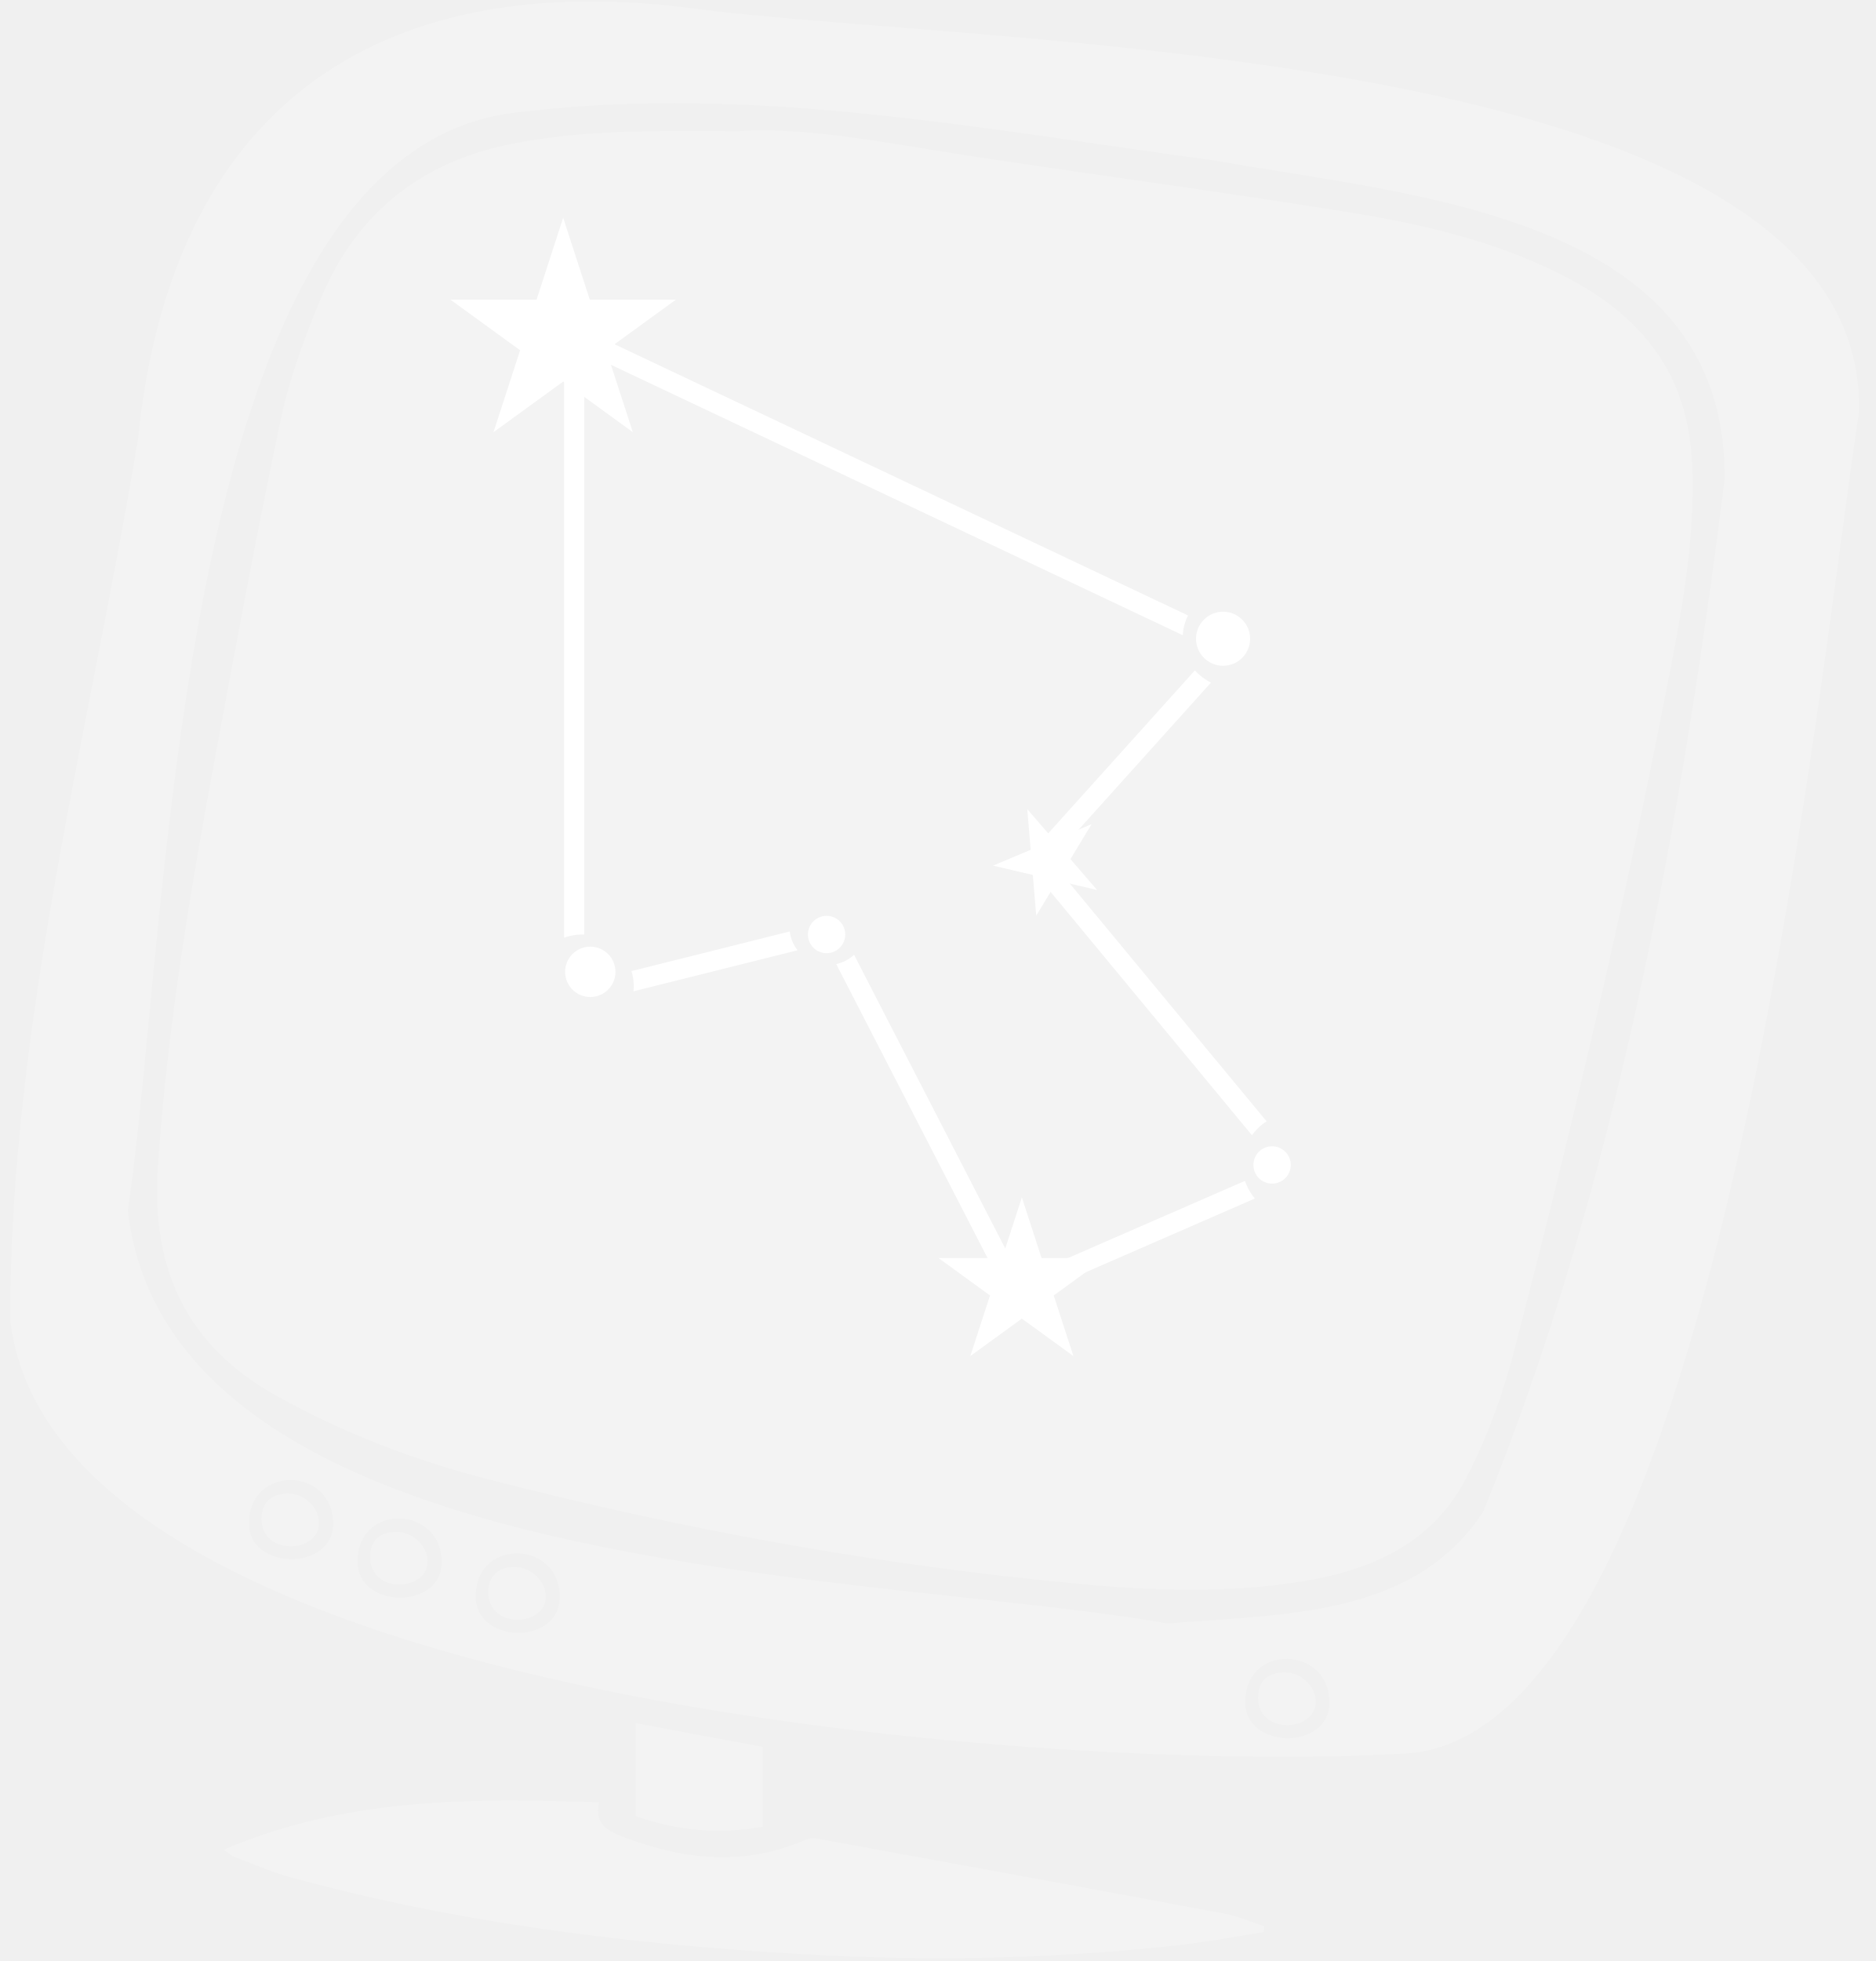
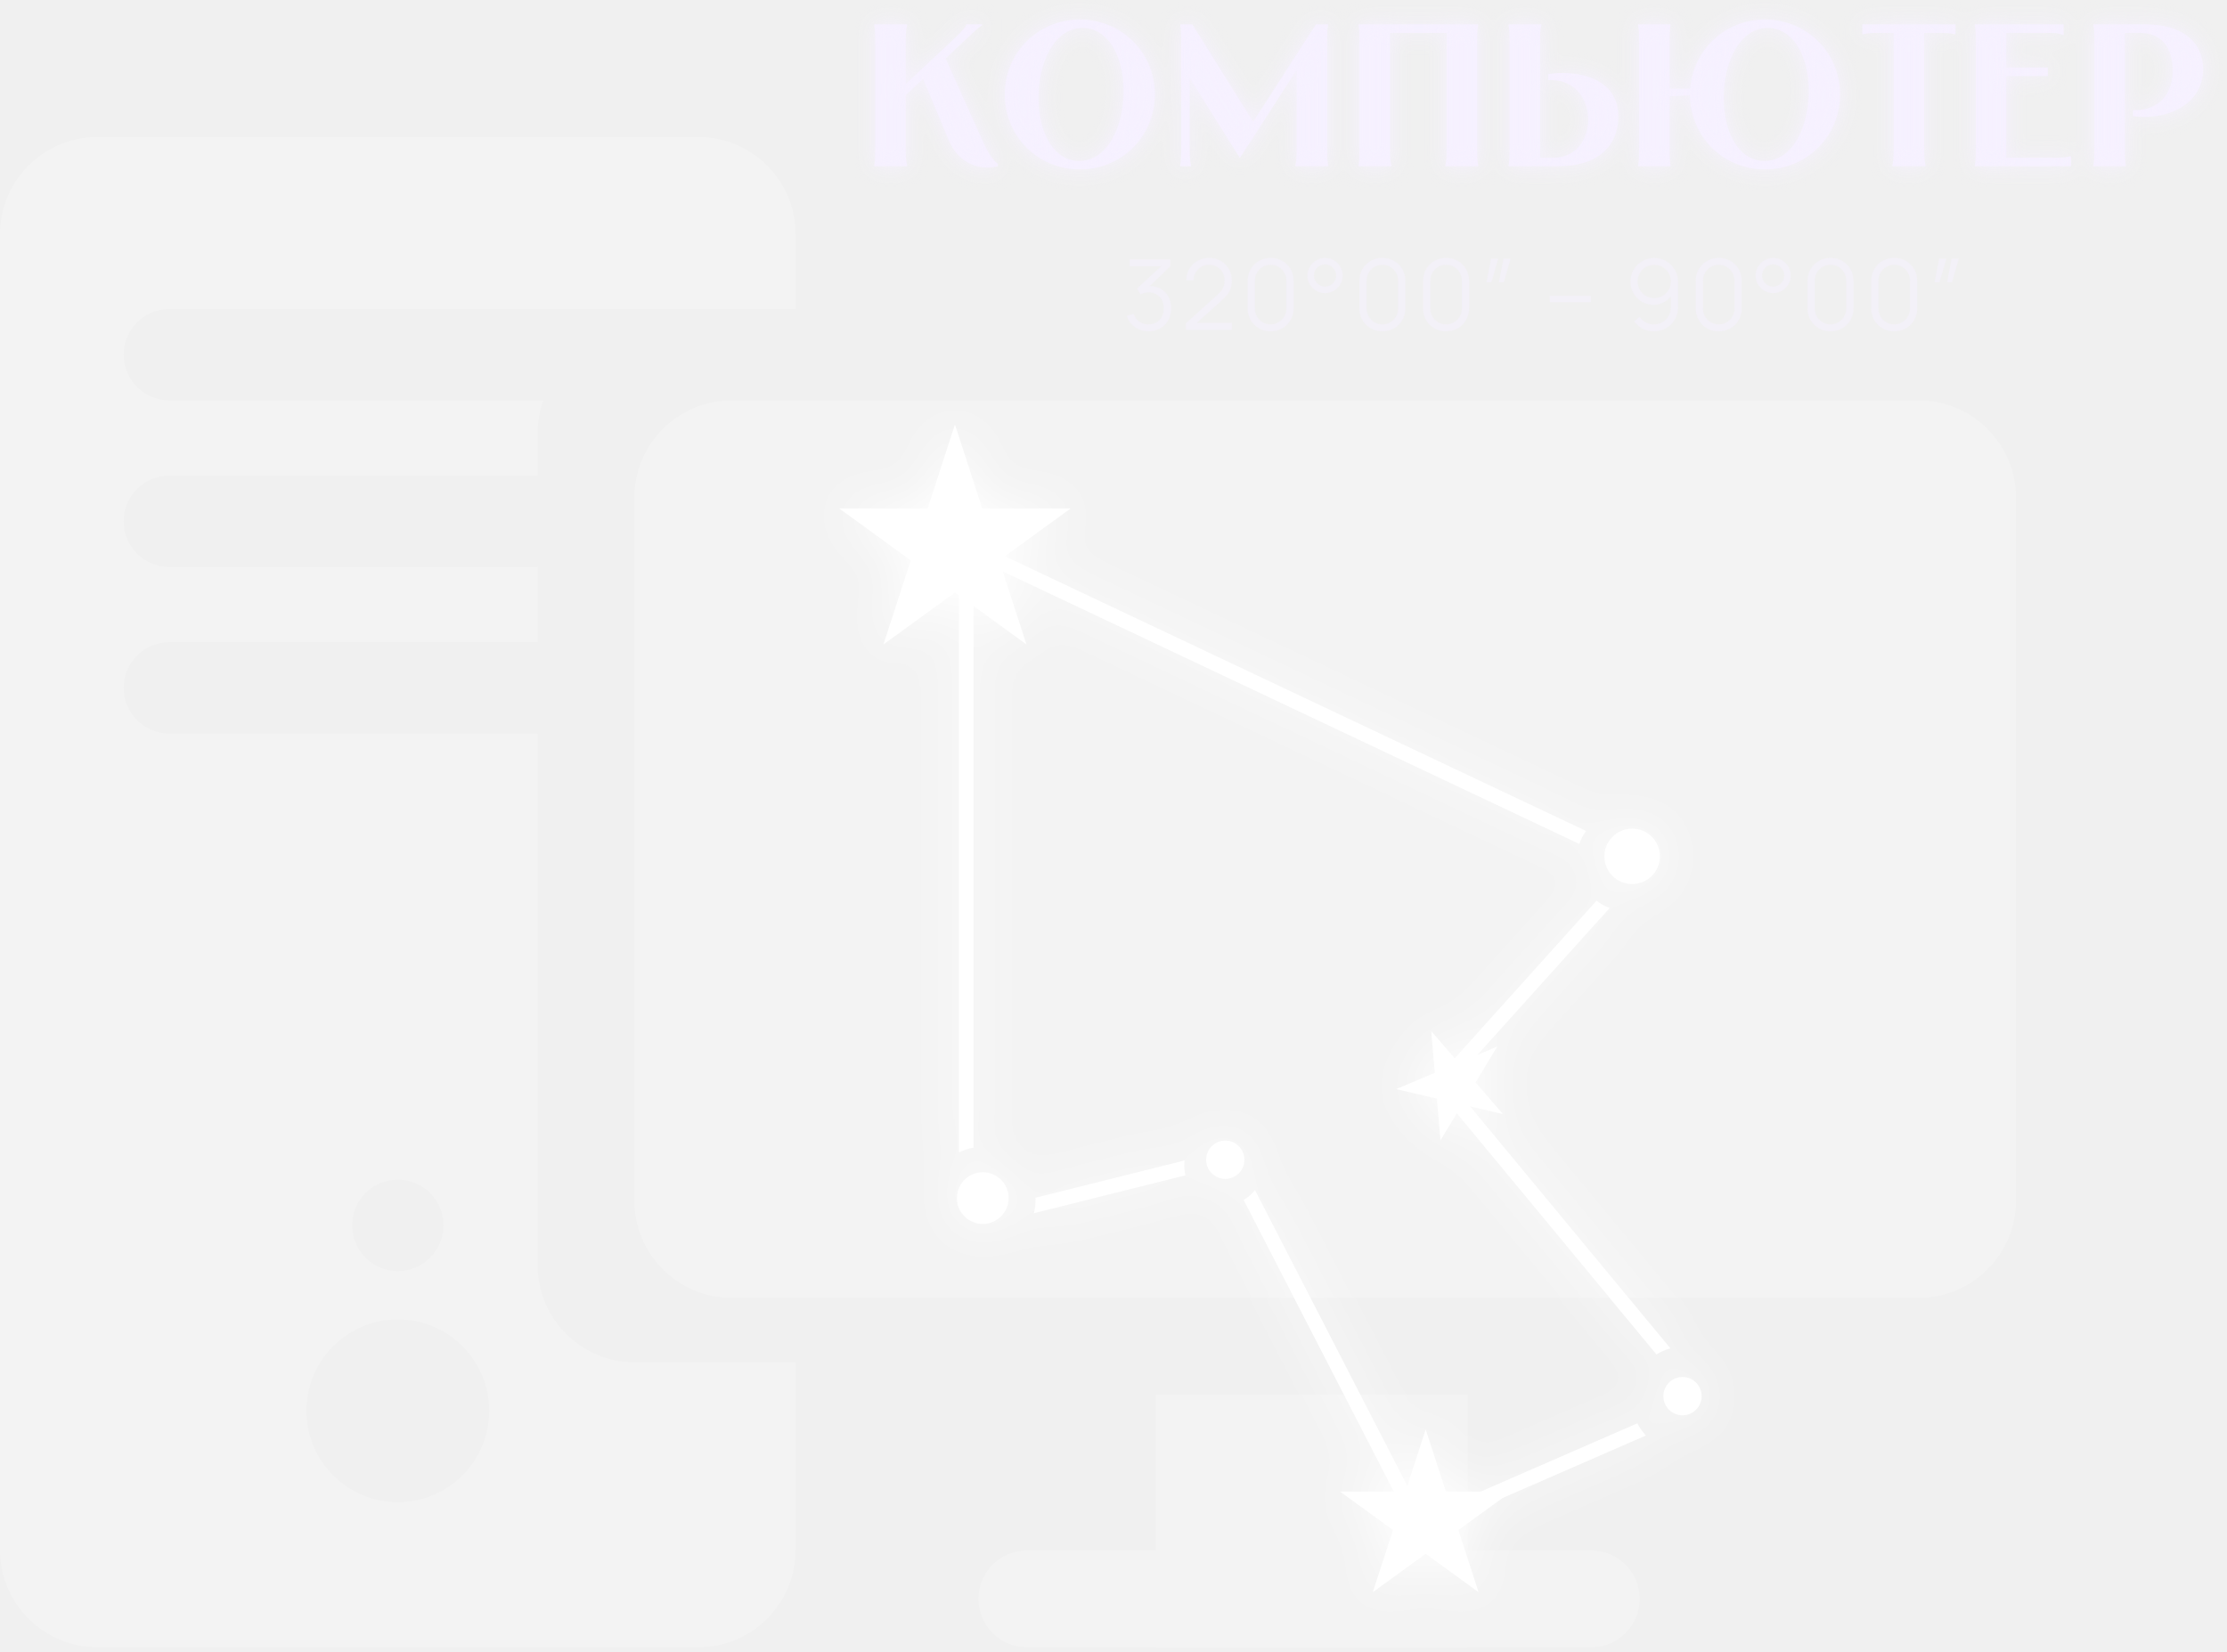
- <svg xmlns="http://www.w3.org/2000/svg" width="110" height="115" viewBox="0 0 110 115" fill="none">
+ <svg xmlns="http://www.w3.org/2000/svg" width="457" height="339" viewBox="0 0 457 339" fill="none">
  <g opacity="0.2">
-     <path d="M40.304 0.447C56.728 2.751 109.56 2.264 109.035 24.175C106.563 40.206 100.589 102.664 82.029 102.851C63.47 103.975 3.297 100.211 0.601 77.438C0.582 60.002 5.245 42.903 8.092 25.767C10.04 6.384 22.025 -1.8 40.304 0.447ZM68.489 95.21C75.119 94.63 82.928 94.929 87.011 88.618C94.727 69.647 98.623 48.428 101.151 28.108C101.301 12.564 82.816 11.497 71.28 9.418C57.871 7.62 44.237 4.923 30.715 6.552C10.04 8.257 10.021 54.458 7.493 70.976C10.002 92.757 51.484 92.158 68.489 95.21ZM19.535 89.311C19.497 86.015 14.665 85.921 14.609 89.255C14.478 92.12 19.628 92.176 19.535 89.311ZM25.902 91.596C25.902 88.318 21.052 88.131 20.977 91.465C20.846 94.386 25.939 94.442 25.902 91.596ZM32.831 93.618C32.813 90.379 28.056 90.191 27.906 93.45C27.7 96.428 32.869 96.559 32.831 93.618ZM77.966 99.836C77.984 96.559 73.153 96.353 73.04 99.686C72.872 102.608 78.003 102.701 77.966 99.836Z" fill="white" />
-     <path d="M74.127 113.301C72.516 113.563 70.906 113.863 69.295 114.05C61.86 114.893 54.406 115.024 46.953 114.593C36.877 114.013 26.895 112.777 17.138 110.117C15.976 109.799 14.853 109.312 13.71 108.881C13.542 108.825 13.43 108.675 13.13 108.469C20.265 105.417 27.625 105.436 35.135 105.698C34.817 107.027 35.753 107.421 36.69 107.777C40.192 109.087 43.712 109.443 47.252 107.889C47.439 107.814 47.683 107.777 47.87 107.814C55.867 109.275 63.883 110.736 71.879 112.234C72.647 112.384 73.396 112.721 74.145 112.964C74.127 113.077 74.127 113.189 74.127 113.301Z" fill="white" />
-     <path d="M37.288 101.054C39.816 101.522 42.251 101.99 44.742 102.44C44.742 103.994 44.742 105.492 44.742 107.122C42.195 107.59 39.723 107.365 37.288 106.504C37.288 104.706 37.288 102.945 37.288 101.054Z" fill="white" />
-     <path d="M43.319 7.695C47.383 7.414 52.271 8.444 57.215 9.193C64.369 10.279 71.542 11.234 78.677 12.377C82.797 13.032 86.899 13.912 90.719 15.692C93.472 16.965 95.944 18.613 97.574 21.291C98.791 23.295 99.222 25.505 99.278 27.827C99.371 32.135 98.547 36.33 97.723 40.525C95.176 53.578 92.124 66.5 88.772 79.348C88.116 81.857 87.198 84.367 86 86.67C84.071 90.416 80.587 92.026 76.598 92.701C72.179 93.45 67.759 93.3 63.339 92.888C51.578 91.802 39.985 89.686 28.543 86.727C24.254 85.622 20.115 84.03 16.22 81.857C10.938 78.936 8.878 74.404 9.253 68.542C9.796 60.376 11.144 52.305 12.643 44.27C13.86 37.716 15.077 31.142 16.463 24.625C16.987 22.153 17.886 19.699 18.879 17.358C20.995 12.414 24.778 9.455 30.078 8.425C34.18 7.62 38.262 7.657 43.319 7.695Z" fill="white" />
-     <path d="M17.062 90.678C16.051 90.678 15.358 90.06 15.339 89.124C15.321 88.131 15.882 87.588 16.913 87.588C17.849 87.588 18.692 88.393 18.71 89.273C18.748 90.06 18.036 90.678 17.062 90.678Z" fill="white" />
-     <path d="M23.448 92.925C22.437 92.944 21.744 92.307 21.706 91.371C21.688 90.378 22.231 89.835 23.261 89.835C24.179 89.835 25.04 90.621 25.078 91.502C25.115 92.307 24.422 92.906 23.448 92.925Z" fill="white" />
-     <path d="M30.359 94.985C29.347 94.985 28.654 94.348 28.636 93.412C28.636 92.419 29.216 91.876 30.228 91.895C31.145 91.914 32.007 92.719 32.007 93.599C32.044 94.386 31.333 94.985 30.359 94.985Z" fill="white" />
-     <path d="M75.513 101.165C74.501 101.165 73.79 100.547 73.79 99.611C73.771 98.618 74.314 98.075 75.363 98.075C76.299 98.075 77.142 98.862 77.179 99.761C77.198 100.547 76.486 101.165 75.513 101.165Z" fill="white" />
+     <rect x="130.178" y="82.178" width="283.523" height="184.235" rx="20" fill="white" />
+     <path d="M143.274 28.121C154.32 28.121 163.274 37.076 163.274 48.121V63.424H34.751C29.572 63.424 25.374 67.622 25.374 72.801C25.374 77.98 29.572 82.178 34.751 82.178H111.493C110.734 84.29 110.32 86.566 110.32 88.94V97.623H34.751C29.572 97.623 25.374 101.821 25.374 107C25.374 112.179 29.572 116.377 34.751 116.377H110.32V131.822H34.751C29.572 131.822 25.374 136.021 25.374 141.199C25.374 146.378 29.572 150.576 34.751 150.576H110.32V259.651C110.32 270.697 119.275 279.651 130.32 279.651H163.274V318.121C163.274 329.167 154.32 338.121 143.274 338.121H20C8.954 338.121 0 329.167 0 318.121V48.121C0 37.075 8.954 28.121 20 28.121H143.274ZM81.637 270.826C71.279 270.826 62.883 279.223 62.883 289.58C62.883 299.938 71.279 308.335 81.637 308.335C91.995 308.335 100.392 299.938 100.392 289.58C100.392 279.222 91.995 270.826 81.637 270.826ZM81.637 242.143C76.458 242.143 72.26 246.341 72.26 251.52C72.26 256.698 76.458 260.896 81.637 260.897C86.816 260.897 91.015 256.699 91.015 251.52C91.015 246.341 86.816 242.143 81.637 242.143Z" fill="white" />
+     <rect x="237.189" y="286.271" width="63.986" height="51.85" fill="white" />
+     <rect x="200.783" y="318.264" width="135.694" height="19.858" rx="9.929" fill="white" />
  </g>
-   <path fill-rule="evenodd" clip-rule="evenodd" d="M33.087 18.789L33.929 19.187L69.681 36.092C69.503 36.443 69.394 36.836 69.373 37.251L34.267 20.652V54.805C34.226 54.803 34.184 54.803 34.143 54.803C33.771 54.803 33.416 54.87 33.087 54.992V19.721V18.789ZM70.085 39.311L60.414 50.056L60.074 50.434L60.399 50.827L73.431 66.575C73.661 66.25 73.953 65.973 74.289 65.76L61.632 50.467L71.029 40.026C70.667 39.854 70.346 39.61 70.085 39.311ZM73.023 69.25L59.87 74.984L50.092 55.991C49.803 56.258 49.445 56.451 49.047 56.539L59.074 76.015L59.327 76.507L59.834 76.286L73.602 70.285C73.346 69.985 73.147 69.634 73.023 69.25ZM37.039 56.946L46.317 54.626C46.37 55.038 46.535 55.416 46.779 55.727L37.155 58.133C37.165 58.033 37.17 57.932 37.17 57.83C37.17 57.522 37.124 57.225 37.039 56.946Z" fill="white" />
-   <circle cx="71.736" cy="37.458" r="1.586" fill="white" />
-   <circle cx="48.481" cy="54.803" r="1.095" fill="white" />
-   <circle cx="74.611" cy="68.317" r="1.095" fill="white" />
-   <circle cx="34.622" cy="56.992" r="1.477" fill="white" />
-   <path d="M33.031 12.769L34.592 17.573L39.643 17.573L35.557 20.541L37.118 25.345L33.031 22.376L28.945 25.345L30.506 20.541L26.419 17.573L31.471 17.573L33.031 12.769Z" fill="white" />
-   <path d="M60.251 47.449L61.817 49.261L64.024 48.332L62.784 50.381L64.349 52.193L62.018 51.647L60.779 53.696L60.577 51.31L58.246 50.764L60.453 49.835L60.251 47.449Z" fill="white" />
-   <path d="M59.935 70.22L61.09 73.774L64.827 73.774L61.804 75.971L62.959 79.525L59.935 77.329L56.911 79.525L58.066 75.971L55.043 73.774L58.78 73.774L59.935 70.22Z" fill="white" />
+   <g filter="url(#filter0_f_31_104)">
+     <path d="M292.047 311.311L339.769 290.509C340.136 291.459 340.632 292.344 341.236 293.143L291.957 314.625L290.668 315.186L290.024 313.936L254.081 244.124C255.058 243.826 255.955 243.347 256.737 242.729L292.047 311.311ZM329.431 182.88C330.136 183.596 330.943 184.211 331.83 184.7L297.842 222.465L343.591 277.746C342.772 278.332 342.037 279.028 341.409 279.814L294.705 223.381L293.88 222.383L294.746 221.421L329.431 182.88ZM243.771 238.029C243.983 239.045 244.385 239.991 244.939 240.829L210.812 249.361C210.817 249.215 210.823 249.068 210.823 248.92C210.823 248.032 210.714 247.169 210.513 246.342L243.771 238.029ZM198.923 110.728L327.298 171.427C326.898 172.347 326.628 173.336 326.509 174.372L199.781 114.453V238.055C198.739 238.071 197.733 238.233 196.781 238.523V109.716L198.923 110.728Z" fill="white" />
+     <circle cx="334.939" cy="175.772" r="5.693" fill="white" />
+     <circle cx="251.44" cy="238.052" r="3.931" fill="white" />
+     <circle cx="345.264" cy="286.578" r="3.931" fill="white" />
+     <circle cx="201.675" cy="245.914" r="5.305" fill="white" />
+     <path d="M195.963 87.121L201.568 104.37H219.704L205.032 115.031L210.636 132.28L195.963 121.619L181.29 132.28L186.895 115.031L172.222 104.37H190.359L195.963 87.121Z" fill="white" />
+     <path d="M293.701 211.648L299.321 218.154L307.246 214.819L302.795 222.175L308.415 228.68L300.044 226.721L295.594 234.076L294.871 225.509L286.5 223.55L294.424 220.215L293.701 211.648Z" fill="white" />
+     <path d="M292.564 293.408L296.711 306.171H310.13L299.274 314.058L303.42 326.821L292.564 318.933L281.707 326.821L285.854 314.058L274.998 306.171H288.417L292.564 293.408Z" fill="white" />
+   </g>
+   <path d="M292.047 311.311L335.999 292.153C336.467 293.071 337.06 293.914 337.758 294.659L291.957 314.625L290.668 315.186L290.024 313.936L255.202 246.301C256.103 245.778 256.893 245.088 257.531 244.271L292.047 311.311ZM327.618 184.895C328.431 185.517 329.337 186.022 330.314 186.384L297.842 222.465L342.775 276.76C341.756 277.043 340.798 277.469 339.923 278.018L294.705 223.381L293.88 222.383L294.746 221.421L327.618 184.895ZM243.099 238.197C243.051 238.552 243.025 238.914 243.025 239.283C243.025 239.96 243.108 240.618 243.265 241.248L212.156 249.025C212.385 248.147 212.509 247.226 212.509 246.276C212.509 246.132 212.503 245.989 212.497 245.846L243.099 238.197ZM198.923 110.728L325.468 170.562C324.887 171.372 324.421 172.268 324.09 173.228L199.781 114.453V235.568C198.721 235.751 197.713 236.087 196.781 236.553V109.716L198.923 110.728Z" fill="white" />
+   <circle cx="334.939" cy="175.772" r="5.693" fill="white" />
+   <circle cx="251.44" cy="238.052" r="3.931" fill="white" />
+   <circle cx="345.264" cy="286.578" r="3.931" fill="white" />
+   <circle cx="201.675" cy="245.914" r="5.305" fill="white" />
+   <path d="M195.963 87.121L201.568 104.37H219.704L205.032 115.031L210.636 132.28L195.963 121.619L181.29 132.28L186.895 115.031L172.222 104.37H190.359L195.963 87.121Z" fill="white" />
+   <path d="M293.701 211.648L299.321 218.154L307.246 214.819L302.795 222.175L308.415 228.68L300.044 226.721L295.594 234.076L294.871 225.509L286.5 223.55L294.424 220.215L293.701 211.648Z" fill="white" />
+   <path d="M292.564 293.408L296.711 306.171H310.13L299.274 314.058L303.42 326.821L292.564 318.933L281.707 326.821L285.854 314.058L274.998 306.171H288.417L292.564 293.408Z" fill="white" />
+   <path d="M179.408 4.999L186.148 4.999L186.148 5.165C185.898 6.247 185.857 6.746 185.857 9.367L185.857 17.272L194.302 9.367C196.84 6.996 198.255 5.539 198.255 5.165L198.255 4.999L201.542 4.999L201.542 5.165C200.418 5.955 199.378 6.996 196.84 9.367L194.053 12.03L201.625 28.879C202.998 31.958 203.871 32.873 204.745 33.622L204.745 34.121C201.125 35.12 196.674 33.497 194.76 28.921L189.435 16.19L185.857 19.518L185.857 29.753C185.857 32.374 185.898 32.873 186.148 33.955L186.148 34.121L179.408 34.121L179.408 33.955C179.575 32.873 179.616 32.374 179.616 29.753L179.616 9.367C179.616 6.746 179.575 6.247 179.408 5.165L179.408 4.999ZM221.591 34.787C213.02 34.787 206.197 27.964 206.197 19.393C206.197 10.823 213.02 4 221.591 4C230.161 4 236.984 10.823 236.984 19.393C236.984 27.964 230.161 34.787 221.591 34.787ZM213.104 20.018C213.104 27.714 216.515 33.04 221.424 33.04C227.457 33.04 230.577 25.717 230.577 18.686C230.577 11.114 227.124 5.747 222.173 5.747C216.224 5.747 213.104 13.028 213.104 20.018ZM242.177 4.999L244.673 4.999L257.154 25.01L270.051 4.999L272.547 4.999C272.381 6.08 272.339 6.579 272.339 8.784L272.339 29.753C272.339 32.374 272.381 32.873 272.547 33.955L272.547 34.121L265.808 34.121L265.808 33.955C266.057 32.873 266.099 32.374 266.099 29.753L266.099 14.359L254.45 32.374L254.408 32.374L244.132 15.982L244.132 29.753C244.132 32.374 244.174 32.873 244.423 33.955L244.423 34.121L242.177 34.121L242.177 33.955C242.343 32.873 242.385 32.374 242.385 29.753L242.385 8.784C242.385 6.579 242.343 6.08 242.177 4.999ZM278.782 4.999L303.328 4.999L303.328 5.165C303.161 6.247 303.12 6.746 303.12 9.367L303.12 29.753C303.12 32.374 303.161 32.873 303.328 33.955L303.328 34.121L296.588 34.121L296.588 33.955C296.838 32.873 296.879 32.374 296.879 29.753L296.879 6.746L285.23 6.746L285.23 29.753C285.23 32.374 285.272 32.873 285.521 33.955L285.521 34.121L278.782 34.121L278.782 33.955C278.948 32.873 278.99 32.374 278.99 29.753L278.99 9.367C278.99 6.746 278.948 6.247 278.782 5.165L278.782 4.999ZM309.577 4.999L316.316 4.999L316.316 5.165C316.067 6.247 316.025 6.746 316.025 9.367L316.025 32.374L318.771 32.374C323.556 32.374 325.927 28.463 325.927 24.552C325.927 20.517 323.389 16.44 318.272 16.44L317.689 16.44L317.689 15.191C318.688 15.067 319.645 14.983 320.643 14.983C326.593 14.983 332.084 17.521 332.084 23.845C332.084 30.294 327.55 34.121 319.853 34.121L309.577 34.121L309.577 33.955C309.743 32.873 309.785 32.374 309.785 29.753L309.785 9.367C309.785 6.746 309.743 6.247 309.577 5.165L309.577 4.999ZM362.198 34.787C353.669 34.787 346.888 28.047 346.805 19.56L342.603 19.768L342.603 29.753C342.603 32.374 342.644 32.873 342.811 33.955L342.811 34.121L336.154 34.121L336.154 33.955C336.32 32.873 336.362 32.374 336.362 29.753L336.362 9.367C336.362 6.746 336.32 6.247 336.154 5.165L336.154 4.999L342.811 4.999L342.811 5.165C342.644 6.247 342.603 6.746 342.603 9.367L342.603 18.187L346.846 18.187C347.47 10.199 354.044 4 362.198 4C370.769 4 377.592 10.823 377.592 19.393C377.592 27.964 370.769 34.787 362.198 34.787ZM353.711 20.017C353.711 27.714 357.122 33.04 362.032 33.04C368.064 33.04 371.185 25.717 371.185 18.686C371.185 11.114 367.731 5.747 362.781 5.747C356.831 5.747 353.711 13.028 353.711 20.017ZM382.163 4.998L401.3 4.998L401.3 7.037L401.134 7.037C400.052 6.787 399.553 6.746 397.348 6.746L394.852 6.746L394.852 29.753C394.852 32.291 394.893 32.748 395.101 33.747L395.143 33.955L395.143 34.121L388.32 34.121L388.32 33.955L388.362 33.747C388.57 32.748 388.611 32.291 388.611 29.753L388.611 6.746L386.115 6.746C383.91 6.746 383.411 6.787 382.329 7.037L382.163 7.037L382.163 4.998ZM405.253 4.998L423.475 4.998L423.475 7.162L423.309 7.162C422.227 6.746 421.603 6.746 419.523 6.746L411.701 6.746L411.701 13.86L420.23 13.86L420.23 15.607L411.701 15.607L411.701 32.374L421.062 32.374C423.267 32.374 423.766 32.332 424.848 32.083L425.015 32.083L425.015 34.121L405.253 34.121L405.253 33.955C405.419 32.873 405.461 32.374 405.461 29.753L405.461 9.367C405.461 6.746 405.419 6.247 405.253 5.165L405.253 4.998ZM440.363 4.998C447.561 4.998 452.096 8.452 452.096 14.193C452.096 20.683 446.188 24.012 439.989 24.012C439.24 24.012 438.449 23.928 437.701 23.845L437.701 22.597L438.241 22.597C442.693 22.597 445.855 19.643 445.855 14.526C445.855 9.533 443.442 6.746 438.99 6.746L436.036 6.746L436.036 29.753C436.036 32.374 436.078 32.873 436.244 33.955L436.244 34.121L429.588 34.121L429.588 33.955C429.754 32.873 429.796 32.374 429.796 29.753L429.796 9.367C429.796 6.746 429.754 6.247 429.588 5.165L429.588 4.998L440.363 4.998Z" fill="#F6F1FF" />
+   <g filter="url(#filter1_f_31_104)">
+     <path d="M179.408 4.999L186.148 4.999L186.148 5.165C185.898 6.247 185.857 6.746 185.857 9.367L185.857 17.272L194.302 9.367C196.84 6.996 198.255 5.539 198.255 5.165L198.255 4.999L201.542 4.999L201.542 5.165C200.418 5.955 199.378 6.996 196.84 9.367L194.053 12.03L201.625 28.879C202.998 31.958 203.871 32.873 204.745 33.622L204.745 34.121C201.125 35.12 196.674 33.497 194.76 28.921L189.435 16.19L185.857 19.518L185.857 29.753C185.857 32.374 185.898 32.873 186.148 33.955L186.148 34.121L179.408 34.121L179.408 33.955C179.575 32.873 179.616 32.374 179.616 29.753L179.616 9.367C179.616 6.746 179.575 6.247 179.408 5.165L179.408 4.999ZM221.591 34.787C213.02 34.787 206.197 27.964 206.197 19.393C206.197 10.823 213.02 4 221.591 4C230.161 4 236.984 10.823 236.984 19.393C236.984 27.964 230.161 34.787 221.591 34.787ZM213.104 20.018C213.104 27.714 216.515 33.04 221.424 33.04C227.457 33.04 230.577 25.717 230.577 18.686C230.577 11.114 227.124 5.747 222.173 5.747C216.224 5.747 213.104 13.028 213.104 20.018ZM242.177 4.999L244.673 4.999L257.154 25.01L270.051 4.999L272.547 4.999C272.381 6.08 272.339 6.579 272.339 8.784L272.339 29.753C272.339 32.374 272.381 32.873 272.547 33.955L272.547 34.121L265.808 34.121L265.808 33.955C266.057 32.873 266.099 32.374 266.099 29.753L266.099 14.359L254.45 32.374L254.408 32.374L244.132 15.982L244.132 29.753C244.132 32.374 244.174 32.873 244.423 33.955L244.423 34.121L242.177 34.121L242.177 33.955C242.343 32.873 242.385 32.374 242.385 29.753L242.385 8.784C242.385 6.579 242.343 6.08 242.177 4.999ZM278.782 4.999L303.328 4.999L303.328 5.165C303.161 6.247 303.12 6.746 303.12 9.367L303.12 29.753C303.12 32.374 303.161 32.873 303.328 33.955L303.328 34.121L296.588 34.121L296.588 33.955C296.838 32.873 296.879 32.374 296.879 29.753L296.879 6.746L285.23 6.746L285.23 29.753C285.23 32.374 285.272 32.873 285.521 33.955L285.521 34.121L278.782 34.121L278.782 33.955C278.948 32.873 278.99 32.374 278.99 29.753L278.99 9.367C278.99 6.746 278.948 6.247 278.782 5.165L278.782 4.999ZM309.577 4.999L316.316 4.999L316.316 5.165C316.067 6.247 316.025 6.746 316.025 9.367L316.025 32.374L318.771 32.374C323.556 32.374 325.927 28.463 325.927 24.552C325.927 20.517 323.389 16.44 318.272 16.44L317.689 16.44L317.689 15.191C318.688 15.067 319.645 14.983 320.643 14.983C326.593 14.983 332.084 17.521 332.084 23.845C332.084 30.294 327.55 34.121 319.853 34.121L309.577 34.121L309.577 33.955C309.743 32.873 309.785 32.374 309.785 29.753L309.785 9.367C309.785 6.746 309.743 6.247 309.577 5.165L309.577 4.999ZM362.198 34.787C353.669 34.787 346.888 28.047 346.805 19.56L342.603 19.768L342.603 29.753C342.603 32.374 342.644 32.873 342.811 33.955L342.811 34.121L336.154 34.121L336.154 33.955C336.32 32.873 336.362 32.374 336.362 29.753L336.362 9.367C336.362 6.746 336.32 6.247 336.154 5.165L336.154 4.999L342.811 4.999L342.811 5.165C342.644 6.247 342.603 6.746 342.603 9.367L342.603 18.187L346.846 18.187C347.47 10.199 354.044 4 362.198 4C370.769 4 377.592 10.823 377.592 19.393C377.592 27.964 370.769 34.787 362.198 34.787ZM353.711 20.017C353.711 27.714 357.122 33.04 362.032 33.04C368.064 33.04 371.185 25.717 371.185 18.686C371.185 11.114 367.731 5.747 362.781 5.747C356.831 5.747 353.711 13.028 353.711 20.017ZM382.163 4.998L401.3 4.998L401.3 7.037L401.134 7.037C400.052 6.787 399.553 6.746 397.348 6.746L394.852 6.746L394.852 29.753C394.852 32.291 394.893 32.748 395.101 33.747L395.143 33.955L395.143 34.121L388.32 34.121L388.32 33.955L388.362 33.747C388.57 32.748 388.611 32.291 388.611 29.753L388.611 6.746L386.115 6.746C383.91 6.746 383.411 6.787 382.329 7.037L382.163 7.037L382.163 4.998ZM405.253 4.998L423.475 4.998L423.475 7.162L423.309 7.162C422.227 6.746 421.603 6.746 419.523 6.746L411.701 6.746L411.701 13.86L420.23 13.86L420.23 15.607L411.701 15.607L411.701 32.374L421.062 32.374C423.267 32.374 423.766 32.332 424.848 32.083L425.015 32.083L425.015 34.121L405.253 34.121L405.253 33.955C405.419 32.873 405.461 32.374 405.461 29.753L405.461 9.367C405.461 6.746 405.419 6.247 405.253 5.165L405.253 4.998ZM440.363 4.998C447.561 4.998 452.096 8.452 452.096 14.193C452.096 20.683 446.188 24.012 439.989 24.012C439.24 24.012 438.449 23.928 437.701 23.845L437.701 22.597L438.241 22.597C442.693 22.597 445.855 19.643 445.855 14.526C445.855 9.533 443.442 6.746 438.99 6.746L436.036 6.746L436.036 29.753C436.036 32.374 436.078 32.873 436.244 33.955L436.244 34.121L429.588 34.121L429.588 33.955C429.754 32.873 429.796 32.374 429.796 29.753L429.796 9.367C429.796 6.746 429.754 6.247 429.588 5.165L429.588 4.998L440.363 4.998Z" fill="#F6F1FF" />
+   </g>
+   <path opacity="0.5" d="M235.721 68.001C233.57 68.001 231.841 66.795 231.227 64.835L232.635 64.413C233.117 65.85 234.314 66.604 235.701 66.574C237.631 66.534 238.807 65.237 238.807 63.297C238.807 61.326 237.551 60.02 235.681 60.02C235.158 60.02 234.545 60.18 234.052 60.422L233.308 59.245L238.274 54.651L231.8 54.651L231.8 53.234L240.164 53.234L240.164 54.671L235.932 58.723C238.556 58.703 240.335 60.593 240.335 63.297C240.335 66.081 238.385 68.001 235.721 68.001ZM243.346 67.7L243.356 66.353L249.9 60.442C251.016 59.436 251.298 58.552 251.298 57.547C251.298 55.757 249.92 54.35 248.141 54.35C246.291 54.35 244.924 55.837 244.944 57.536L243.436 57.536C243.436 54.892 245.477 52.932 248.161 52.932C250.795 52.932 252.795 54.973 252.795 57.556C252.795 59.376 252.152 60.381 250.745 61.638L245.598 66.282L252.795 66.282L252.795 67.7L243.346 67.7ZM260.743 68.011C258.059 68.011 256.019 65.971 256.019 63.287L256.019 57.657C256.019 54.973 258.059 52.932 260.743 52.932C263.428 52.932 265.468 54.973 265.468 57.657L265.468 63.287C265.468 65.971 263.428 68.011 260.743 68.011ZM260.743 66.584C262.523 66.584 263.97 65.136 263.97 63.357L263.97 57.587C263.97 55.797 262.523 54.35 260.743 54.35C258.964 54.35 257.516 55.797 257.516 57.587L257.516 63.357C257.516 65.136 258.964 66.584 260.743 66.584ZM271.909 60.17C269.919 60.17 268.29 58.562 268.29 56.551C268.29 54.581 269.979 52.932 271.909 52.932C273.9 52.932 275.528 54.541 275.528 56.551C275.528 58.562 273.9 60.17 271.909 60.17ZM271.909 58.833C273.146 58.833 274.191 57.788 274.191 56.551C274.191 55.315 273.146 54.269 271.909 54.269C270.673 54.269 269.627 55.315 269.627 56.551C269.627 57.788 270.673 58.833 271.909 58.833ZM283.675 68.011C280.991 68.011 278.95 65.971 278.95 63.287L278.95 57.657C278.95 54.973 280.991 52.932 283.675 52.932C286.359 52.932 288.4 54.973 288.4 57.657L288.4 63.287C288.4 65.971 286.359 68.011 283.675 68.011ZM283.675 66.584C285.454 66.584 286.902 65.136 286.902 63.357L286.902 57.587C286.902 55.797 285.454 54.35 283.675 54.35C281.896 54.35 280.448 55.797 280.448 57.587L280.448 63.357C280.448 65.136 281.896 66.584 283.675 66.584ZM296.751 68.011C294.067 68.011 292.026 65.971 292.026 63.287L292.026 57.657C292.026 54.973 294.066 52.932 296.751 52.932C299.435 52.932 301.475 54.973 301.475 57.657L301.475 63.287C301.475 65.971 299.435 68.011 296.751 68.011ZM296.751 66.584C298.53 66.584 299.978 65.136 299.978 63.357L299.978 57.587C299.978 55.797 298.53 54.35 296.751 54.35C294.971 54.35 293.524 55.797 293.524 57.587L293.524 63.357C293.524 65.136 294.971 66.584 296.751 66.584ZM305.966 53.103L307.454 53.103L306.046 57.928L305.031 57.928L305.966 53.103ZM308.519 53.103L310.007 53.103L308.6 57.928L307.585 57.928L308.519 53.103ZM318.015 62.01L318.015 60.743L326.459 60.743L326.459 62.01L318.015 62.01ZM339.472 52.942C342.196 52.942 344.368 55.114 344.368 57.928L344.368 62.955C344.368 65.86 342.237 68.011 339.362 68.011C337.713 68.011 336.245 67.237 335.34 65.951L336.466 65.016C337.09 65.971 338.165 66.594 339.362 66.594C341.402 66.594 342.88 64.945 342.88 63.086L342.88 60.864C342.016 61.899 340.749 62.573 339.331 62.573C336.647 62.573 334.576 60.462 334.576 57.778C334.576 55.094 336.788 52.942 339.472 52.942ZM339.472 54.37C337.582 54.37 336.064 55.888 336.064 57.778C336.064 59.668 337.572 61.186 339.462 61.186C341.352 61.186 342.88 59.668 342.88 57.778C342.88 55.898 341.362 54.37 339.472 54.37ZM352.704 68.011C350.02 68.011 347.979 65.971 347.979 63.287L347.979 57.657C347.979 54.973 350.02 52.932 352.704 52.932C355.388 52.932 357.429 54.973 357.429 57.657L357.429 63.287C357.429 65.971 355.388 68.011 352.704 68.011ZM352.704 66.584C354.483 66.584 355.931 65.136 355.931 63.357L355.931 57.587C355.931 55.797 354.483 54.35 352.704 54.35C350.925 54.35 349.477 55.797 349.477 57.587L349.477 63.357C349.477 65.136 350.925 66.584 352.704 66.584ZM363.87 60.17C361.879 60.17 360.251 58.562 360.251 56.551C360.251 54.581 361.94 52.932 363.87 52.932C365.86 52.932 367.489 54.541 367.489 56.551C367.489 58.562 365.86 60.17 363.87 60.17ZM363.87 58.833C365.106 58.833 366.152 57.788 366.152 56.551C366.152 55.315 365.106 54.269 363.87 54.269C362.633 54.269 361.588 55.315 361.588 56.551C361.588 57.788 362.633 58.833 363.87 58.833ZM375.635 68.011C372.951 68.011 370.911 65.971 370.911 63.287L370.911 57.657C370.911 54.973 372.951 52.932 375.635 52.932C378.32 52.932 380.36 54.973 380.36 57.657L380.36 63.287C380.36 65.971 378.32 68.011 375.635 68.011ZM375.635 66.584C377.415 66.584 378.862 65.136 378.862 63.357L378.862 57.587C378.862 55.797 377.415 54.35 375.635 54.35C373.856 54.35 372.409 55.797 372.409 57.587L372.409 63.357C372.409 65.136 373.856 66.584 375.635 66.584ZM388.711 68.011C386.027 68.011 383.986 65.971 383.986 63.287L383.986 57.657C383.986 54.973 386.027 52.932 388.711 52.932C391.395 52.932 393.436 54.973 393.436 57.657L393.436 63.287C393.436 65.971 391.395 68.011 388.711 68.011ZM388.711 66.584C390.491 66.584 391.938 65.136 391.938 63.357L391.938 57.587C391.938 55.797 390.491 54.35 388.711 54.35C386.932 54.35 385.484 55.797 385.484 57.587L385.484 63.357C385.484 65.136 386.932 66.584 388.711 66.584ZM397.927 53.103L399.415 53.103L398.007 57.928L396.992 57.928L397.927 53.103ZM400.48 53.103L401.968 53.103L400.561 57.928L399.545 57.928L400.48 53.103Z" fill="#F6F1FF" />
+   <defs>
+     <filter id="filter0_f_31_104" x="162.222" y="77.121" width="196.973" height="259.7" filterUnits="userSpaceOnUse" color-interpolation-filters="sRGB">
+       <feFlood flood-opacity="0" result="BackgroundImageFix" />
+       <feBlend mode="normal" in="SourceGraphic" in2="BackgroundImageFix" result="shape" />
+       <feGaussianBlur stdDeviation="5" result="effect1_foregroundBlur_31_104" />
+     </filter>
+     <filter id="filter1_f_31_104" x="175.408" y="0" width="280.687" height="39.12" filterUnits="userSpaceOnUse" color-interpolation-filters="sRGB">
+       <feFlood flood-opacity="0" result="BackgroundImageFix" />
+       <feBlend mode="normal" in="SourceGraphic" in2="BackgroundImageFix" result="shape" />
+       <feGaussianBlur stdDeviation="2" result="effect1_foregroundBlur_31_104" />
+     </filter>
+   </defs>
</svg>
